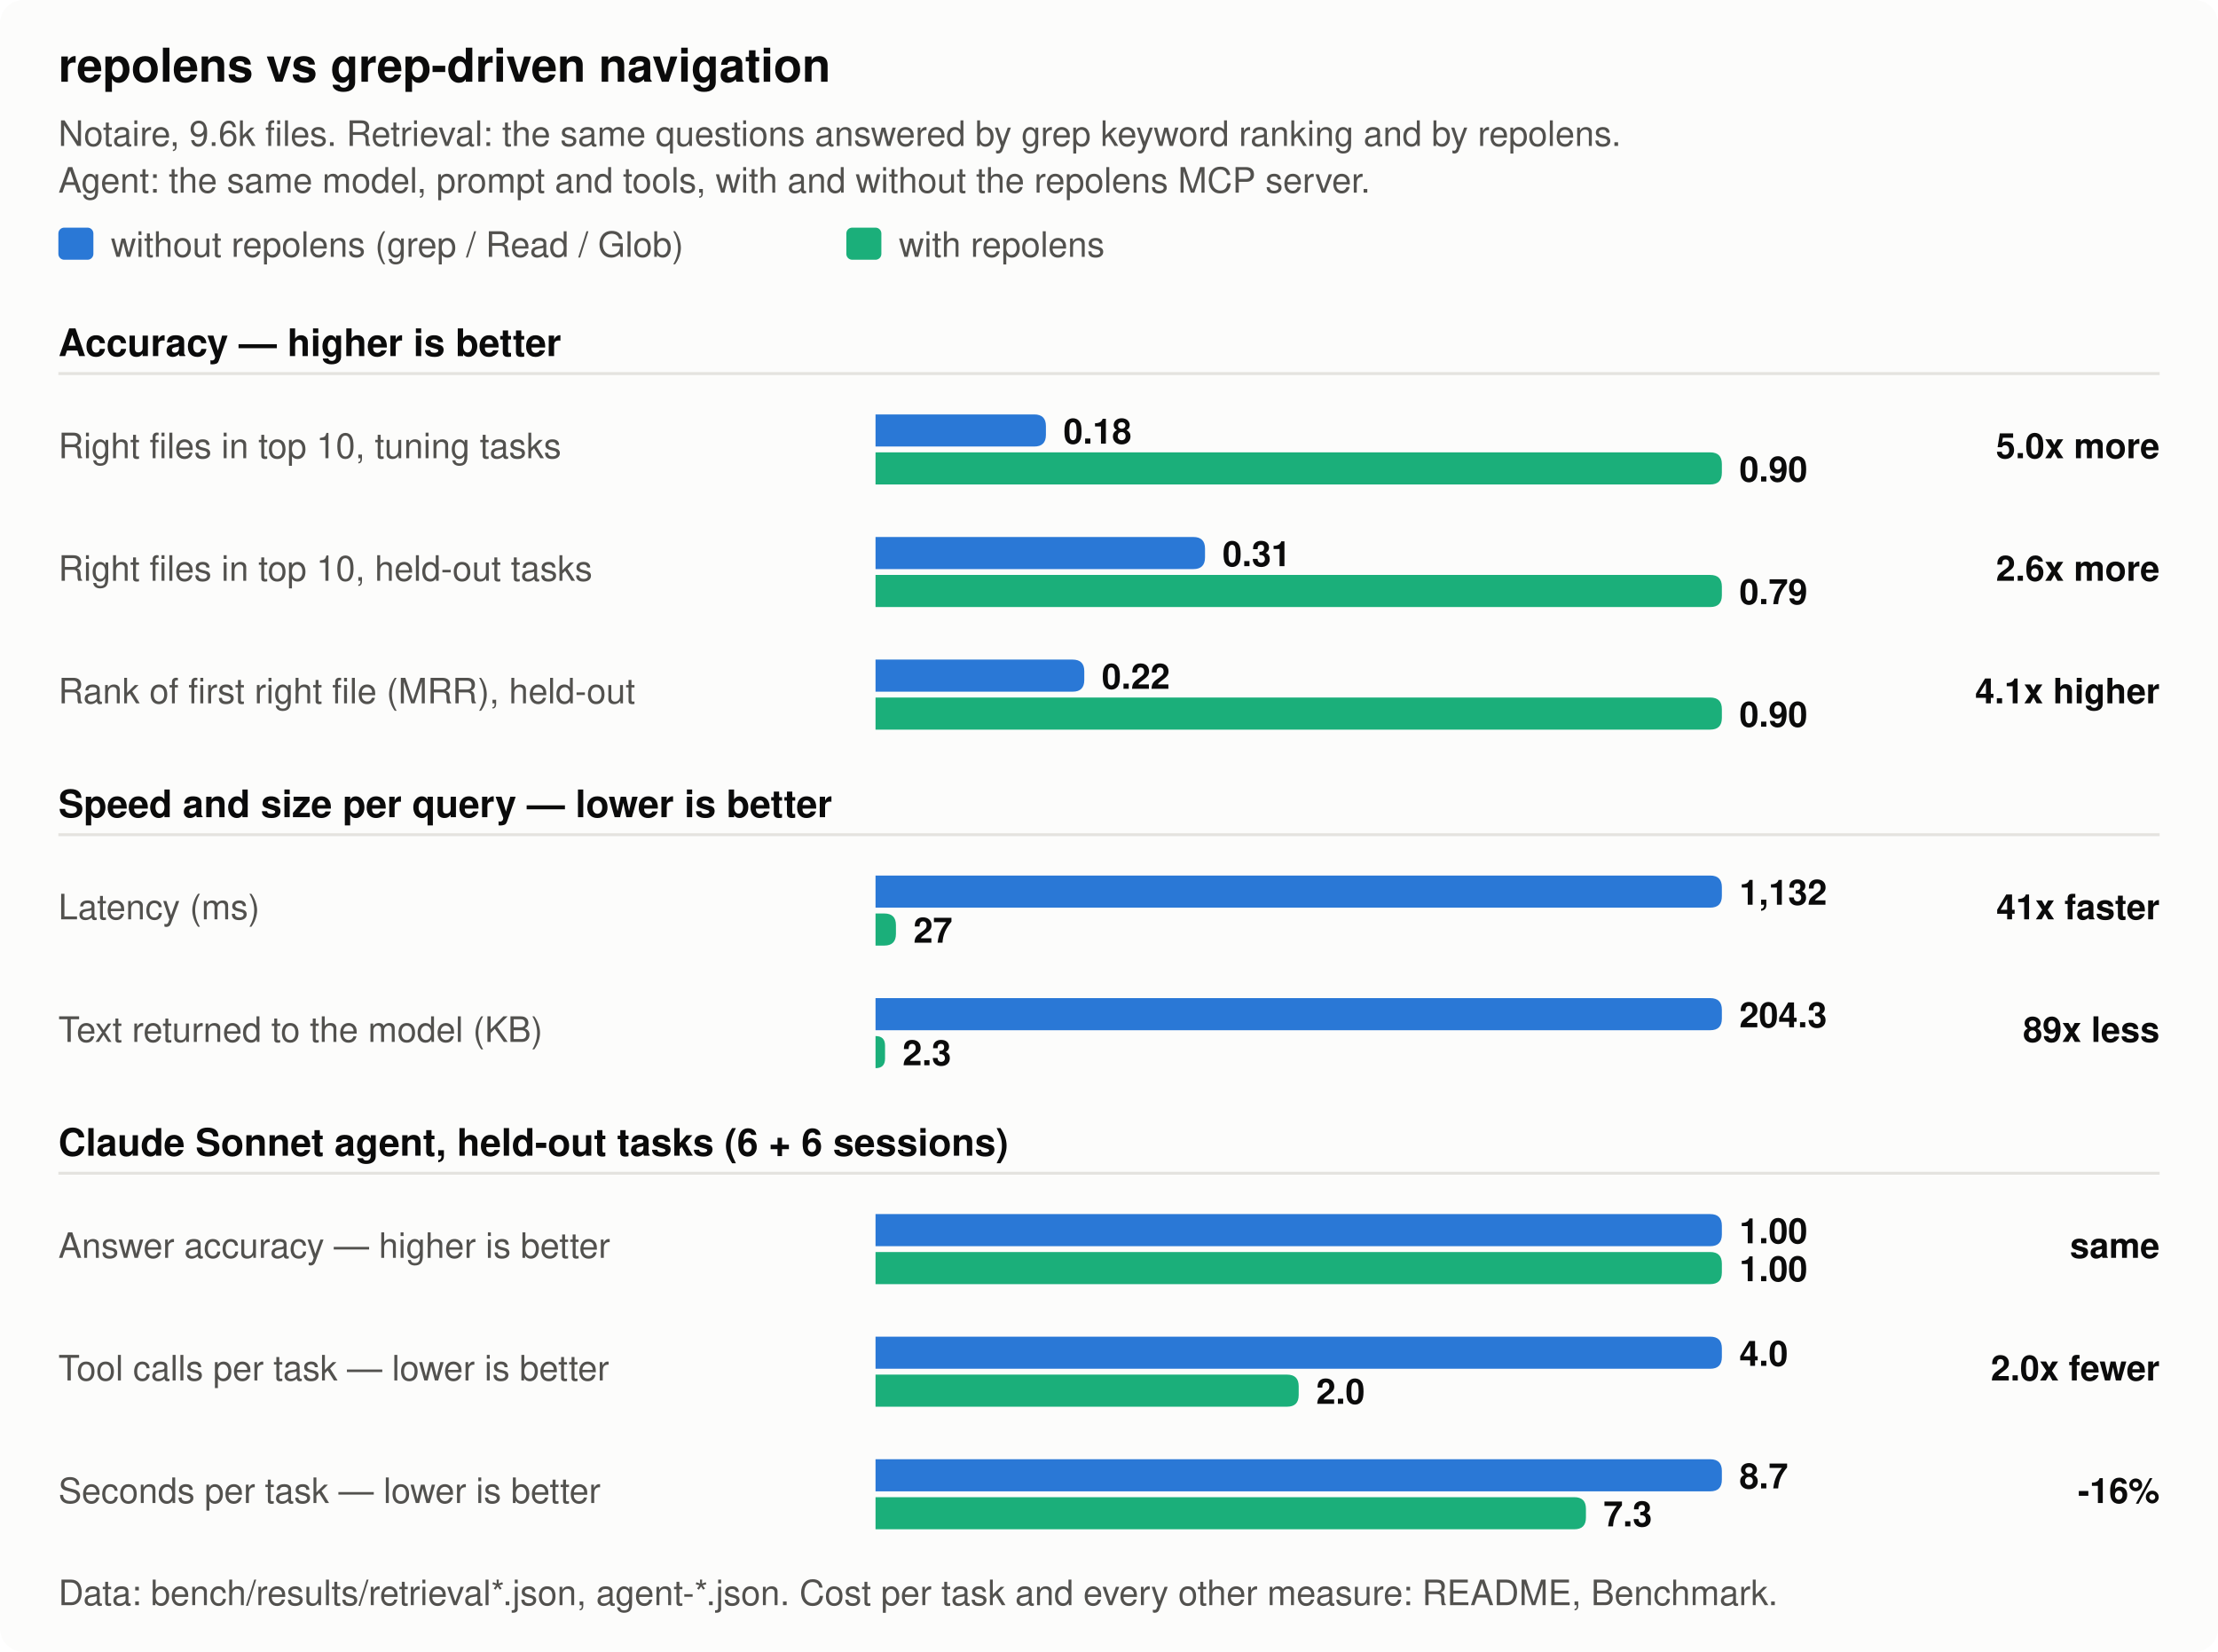
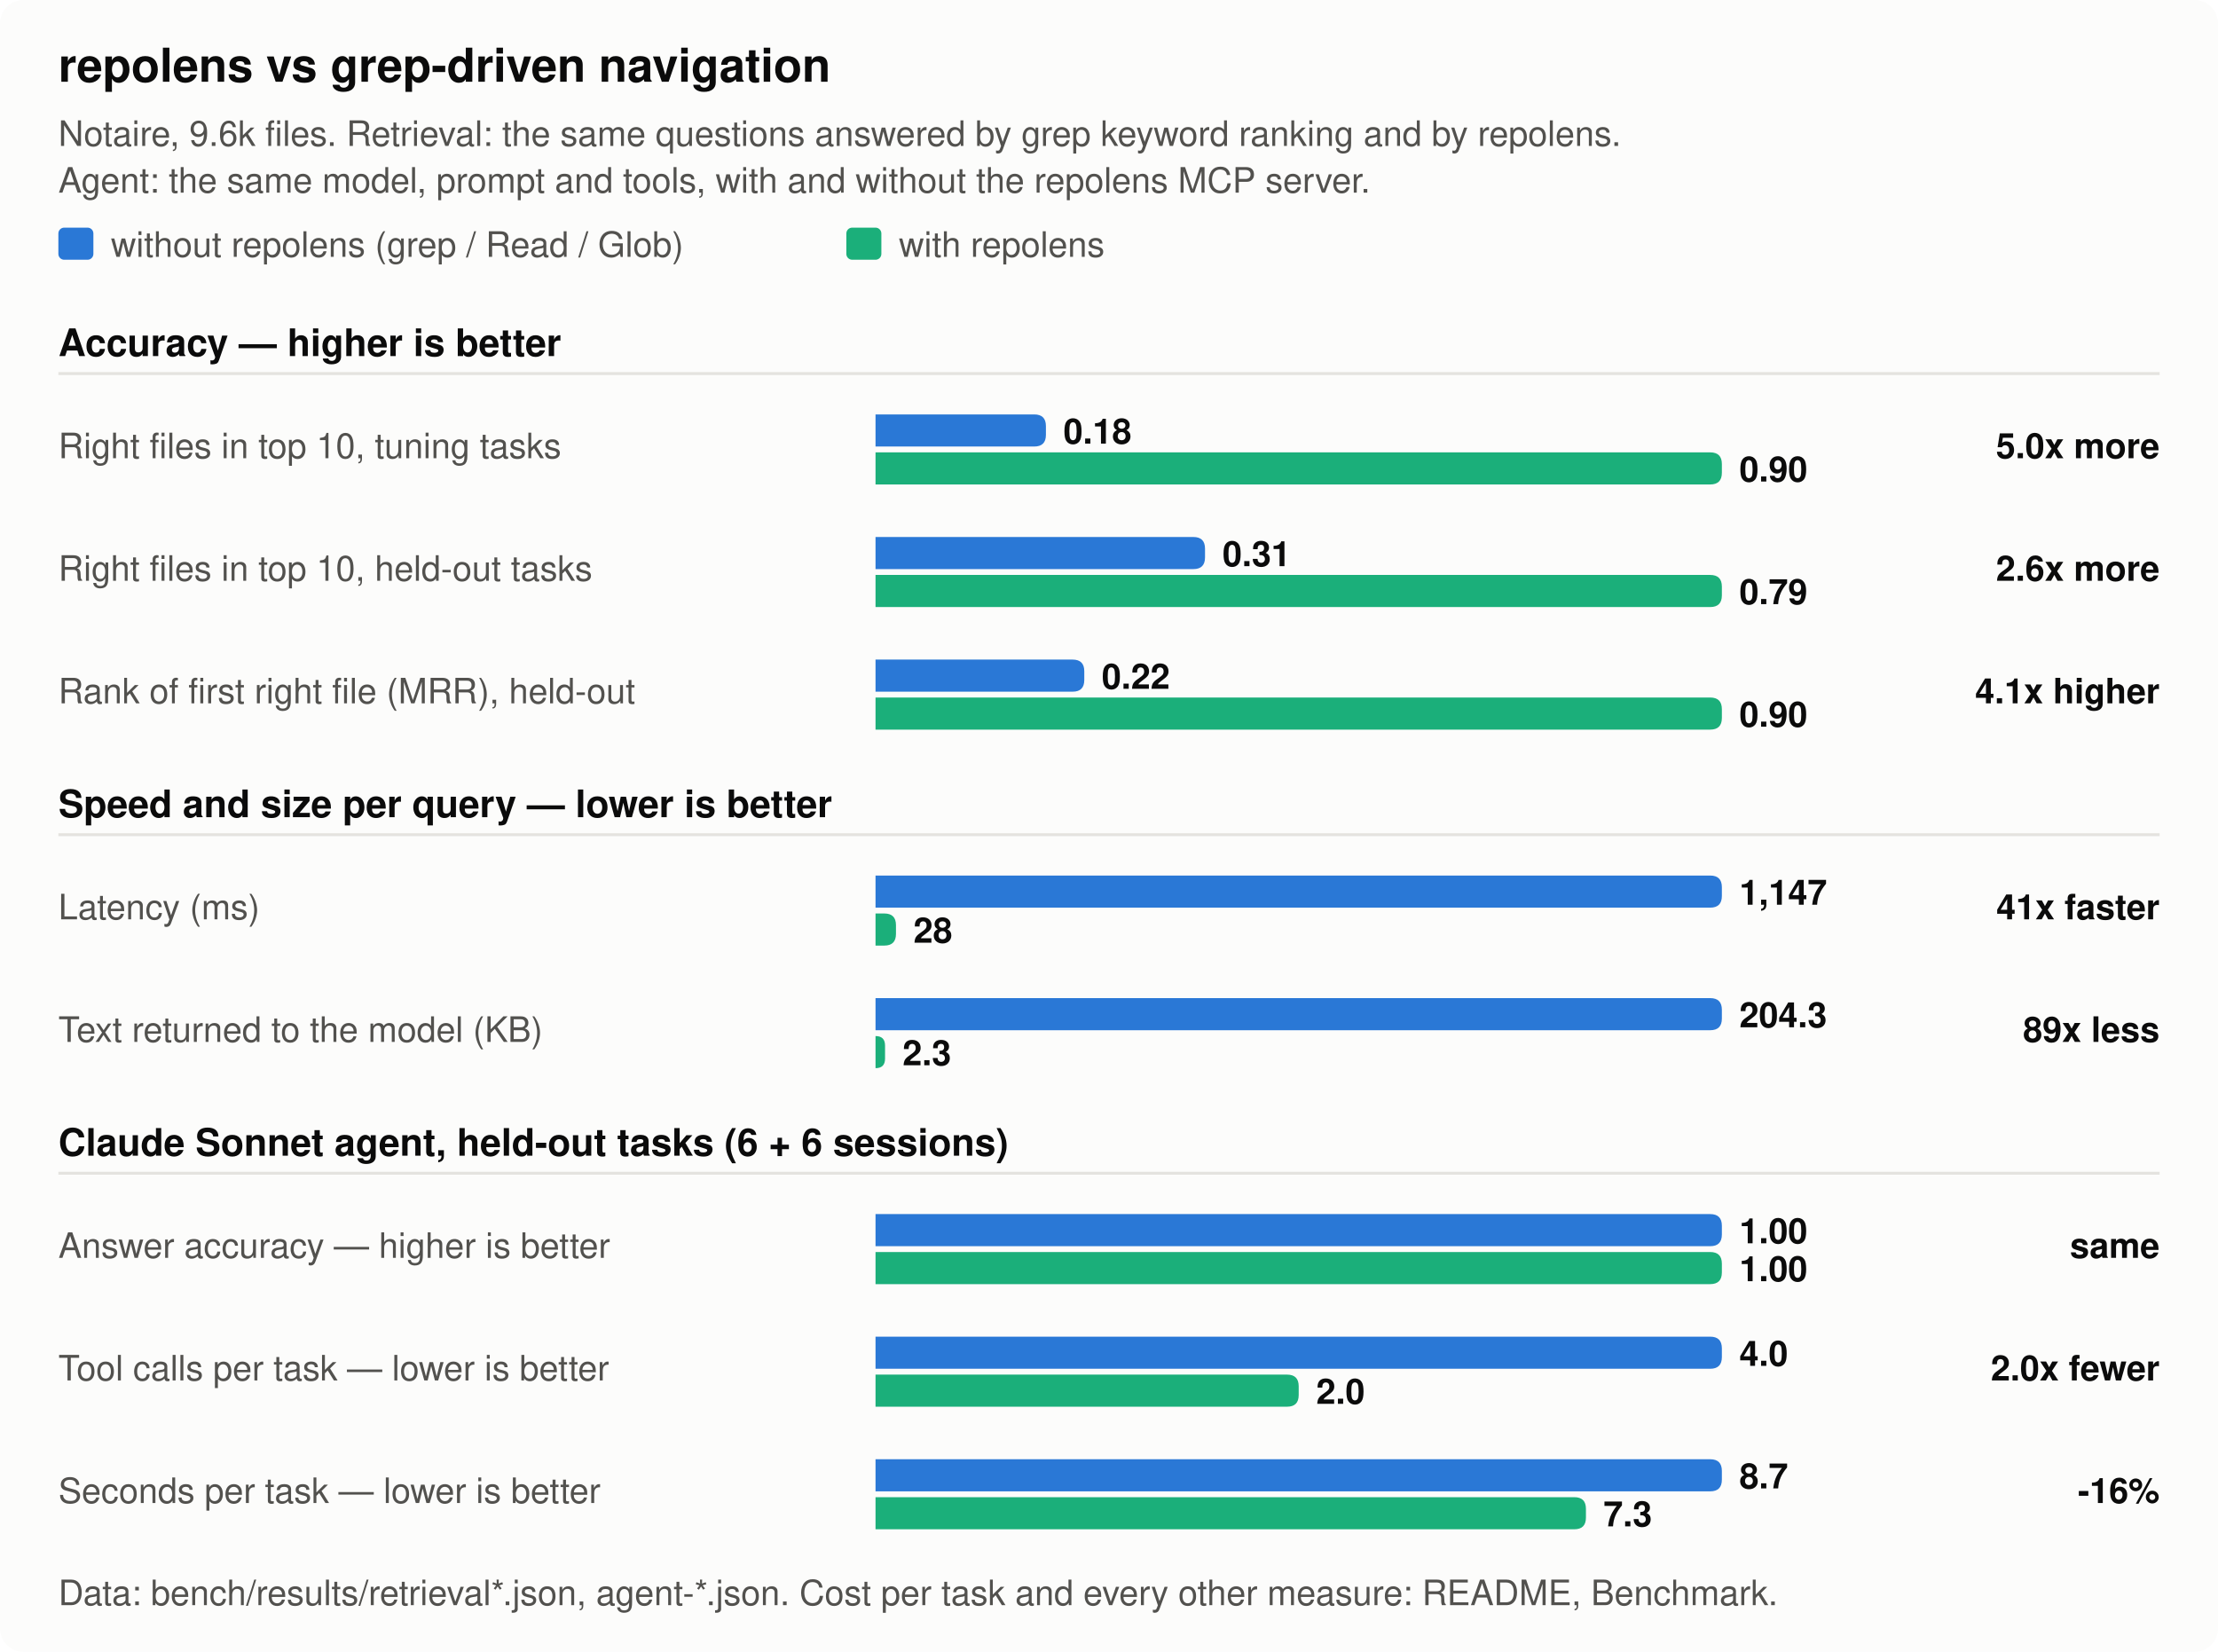
<svg xmlns="http://www.w3.org/2000/svg" viewBox="0 0 760 566" width="760" height="566" role="img" aria-label="repolens vs grep-driven navigation">
  <style>
.bg { fill: #fcfcfb; } text { font: 12px -apple-system, BlinkMacSystemFont, "Segoe UI", Helvetica, Arial, sans-serif;
  fill: #52514e; } .title { font-size: 13px; font-weight: 600; fill: #0b0b0b; } .value { font-weight: 600;
  fill: #0b0b0b; } .axis { stroke: #e4e3df; stroke-width: 1; } .grep { fill: #2a78d6; } .graph { fill: #1baf7a; }
@media (prefers-color-scheme: dark) { .bg { fill: #1a1a19; } text { fill: #c3c2b7; } .title, .value { fill: #f0efec; }
  .axis { stroke: #353431; } .grep { fill: #3987e5; } .graph { fill: #199e70; } }
</style>
  <rect class="bg" width="760" height="566" rx="8" />
  <text class="title" x="20" y="28" style="font-size:16px">repolens vs grep-driven navigation</text>
  <text x="20" y="50">Notaire, 9.6k files. Retrieval: the same questions answered by grep keyword ranking and by repolens.</text>
  <text x="20" y="66">Agent: the same model, prompt and tools, with and without the repolens MCP server.</text>
  <rect class="grep" x="20" y="78" width="12" height="11" rx="2" />
  <text x="38" y="88">without repolens (grep / Read / Glob)</text>
  <rect class="graph" x="290" y="78" width="12" height="11" rx="2" />
  <text x="308" y="88">with repolens</text>
  <text class="title" x="20" y="122">Accuracy — higher is better</text>
  <line class="axis" x1="20" x2="740" y1="128" y2="128" />
  <text x="20" y="157">Right files in top 10, tuning tasks</text>
  <g class="bar">
    <path class="grep" d="M300,142 H354.385 Q358.385,142 358.385,146.0 V149.0 Q358.385,153 354.385,153 H300 Z" />
  </g>
  <text class="value" x="364.385" y="152">0.18</text>
  <g class="bar">
    <path class="graph" d="M300,155 H586.0 Q590.0,155 590.0,159.0 V162.0 Q590.0,166 586.0,166 H300 Z" />
  </g>
  <text class="value" x="596.0" y="165">0.90</text>
  <text class="value" x="740" y="157" text-anchor="end">5.0x more</text>
  <text x="20" y="199">Right files in top 10, held-out tasks</text>
  <g class="bar">
    <path class="grep" d="M300,184 H408.901 Q412.901,184 412.901,188.0 V191.0 Q412.901,195 408.901,195 H300 Z" />
  </g>
  <text class="value" x="418.901" y="194">0.31</text>
  <g class="bar">
    <path class="graph" d="M300,197 H586.0 Q590.0,197 590.0,201.0 V204.0 Q590.0,208 586.0,208 H300 Z" />
  </g>
  <text class="value" x="596.0" y="207">0.79</text>
  <text class="value" x="740" y="199" text-anchor="end">2.6x more</text>
  <text x="20" y="241">Rank of first right file (MRR), held-out</text>
  <g class="bar">
    <path class="grep" d="M300,226 H367.529 Q371.529,226 371.529,230.0 V233.0 Q371.529,237 367.529,237 H300 Z" />
  </g>
  <text class="value" x="377.529" y="236">0.22</text>
  <g class="bar">
    <path class="graph" d="M300,239 H586.0 Q590.0,239 590.0,243.0 V246.0 Q590.0,250 586.0,250 H300 Z" />
  </g>
  <text class="value" x="596.0" y="249">0.90</text>
  <text class="value" x="740" y="241" text-anchor="end">4.1x higher</text>
  <text class="title" x="20" y="280">Speed and size per query — lower is better</text>
  <line class="axis" x1="20" x2="740" y1="286" y2="286" />
  <text x="20" y="315">Latency (ms)</text>
  <g class="bar">
    <path class="grep" d="M300,300 H586.0 Q590.0,300 590.0,304.0 V307.0 Q590.0,311 586.0,311 H300 Z" />
  </g>
-   <text class="value" x="596.0" y="310">1,132</text>
+   <text class="value" x="596.0" y="310">1,147</text>
  <g class="bar">
-     <path class="graph" d="M300,313 H302.996 Q306.996,313 306.996,317.0 V320.0 Q306.996,324 302.996,324 H300 Z" />
+     <path class="graph" d="M300,313 H303.005 Q307.005,313 307.005,317.0 V320.0 Q307.005,324 303.005,324 H300 Z" />
  </g>
-   <text class="value" x="312.996" y="323">27</text>
+   <text class="value" x="313.005" y="323">28</text>
  <text class="value" x="740" y="315" text-anchor="end">41x faster</text>
  <text x="20" y="357">Text returned to the model (KB)</text>
  <g class="bar">
    <path class="grep" d="M300,342 H586.0 Q590.0,342 590.0,346.0 V349.0 Q590.0,353 586.0,353 H300 Z" />
  </g>
  <text class="value" x="596.0" y="352">204.3</text>
  <g class="bar">
    <path class="graph" d="M300,355 H300.0 Q303.264,355 303.264,358.264 V362.736 Q303.264,366 300.0,366 H300 Z" />
  </g>
  <text class="value" x="309.264" y="365">2.3</text>
  <text class="value" x="740" y="357" text-anchor="end">89x less</text>
  <text class="title" x="20" y="396">Claude Sonnet agent, held-out tasks (6 + 6 sessions)</text>
  <line class="axis" x1="20" x2="740" y1="402" y2="402" />
  <text x="20" y="431">Answer accuracy — higher is better</text>
  <g class="bar">
    <path class="grep" d="M300,416 H586.0 Q590.0,416 590.0,420.0 V423.0 Q590.0,427 586.0,427 H300 Z" />
  </g>
  <text class="value" x="596.0" y="426">1.00</text>
  <g class="bar">
    <path class="graph" d="M300,429 H586.0 Q590.0,429 590.0,433.0 V436.0 Q590.0,440 586.0,440 H300 Z" />
  </g>
  <text class="value" x="596.0" y="439">1.00</text>
  <text class="value" x="740" y="431" text-anchor="end">same</text>
  <text x="20" y="473">Tool calls per task — lower is better</text>
  <g class="bar">
    <path class="grep" d="M300,458 H586.0 Q590.0,458 590.0,462.0 V465.0 Q590.0,469 586.0,469 H300 Z" />
  </g>
  <text class="value" x="596.0" y="468">4.0</text>
  <g class="bar">
    <path class="graph" d="M300,471 H441.0 Q445.0,471 445.0,475.0 V478.0 Q445.0,482 441.0,482 H300 Z" />
  </g>
  <text class="value" x="451.0" y="481">2.0</text>
  <text class="value" x="740" y="473" text-anchor="end">2.0x fewer</text>
  <text x="20" y="515">Seconds per task — lower is better</text>
  <g class="bar">
    <path class="grep" d="M300,500 H586.0 Q590.0,500 590.0,504.0 V507.0 Q590.0,511 586.0,511 H300 Z" />
  </g>
  <text class="value" x="596.0" y="510">8.7</text>
  <g class="bar">
    <path class="graph" d="M300,513 H539.423 Q543.423,513 543.423,517.0 V520.0 Q543.423,524 539.423,524 H300 Z" />
  </g>
  <text class="value" x="549.423" y="523">7.3</text>
  <text class="value" x="740" y="515" text-anchor="end">-16%</text>
  <text x="20" y="550">Data: bench/results/retrieval*.json, agent-*.json. Cost per task and every other measure: README, Benchmark.</text>
</svg>
